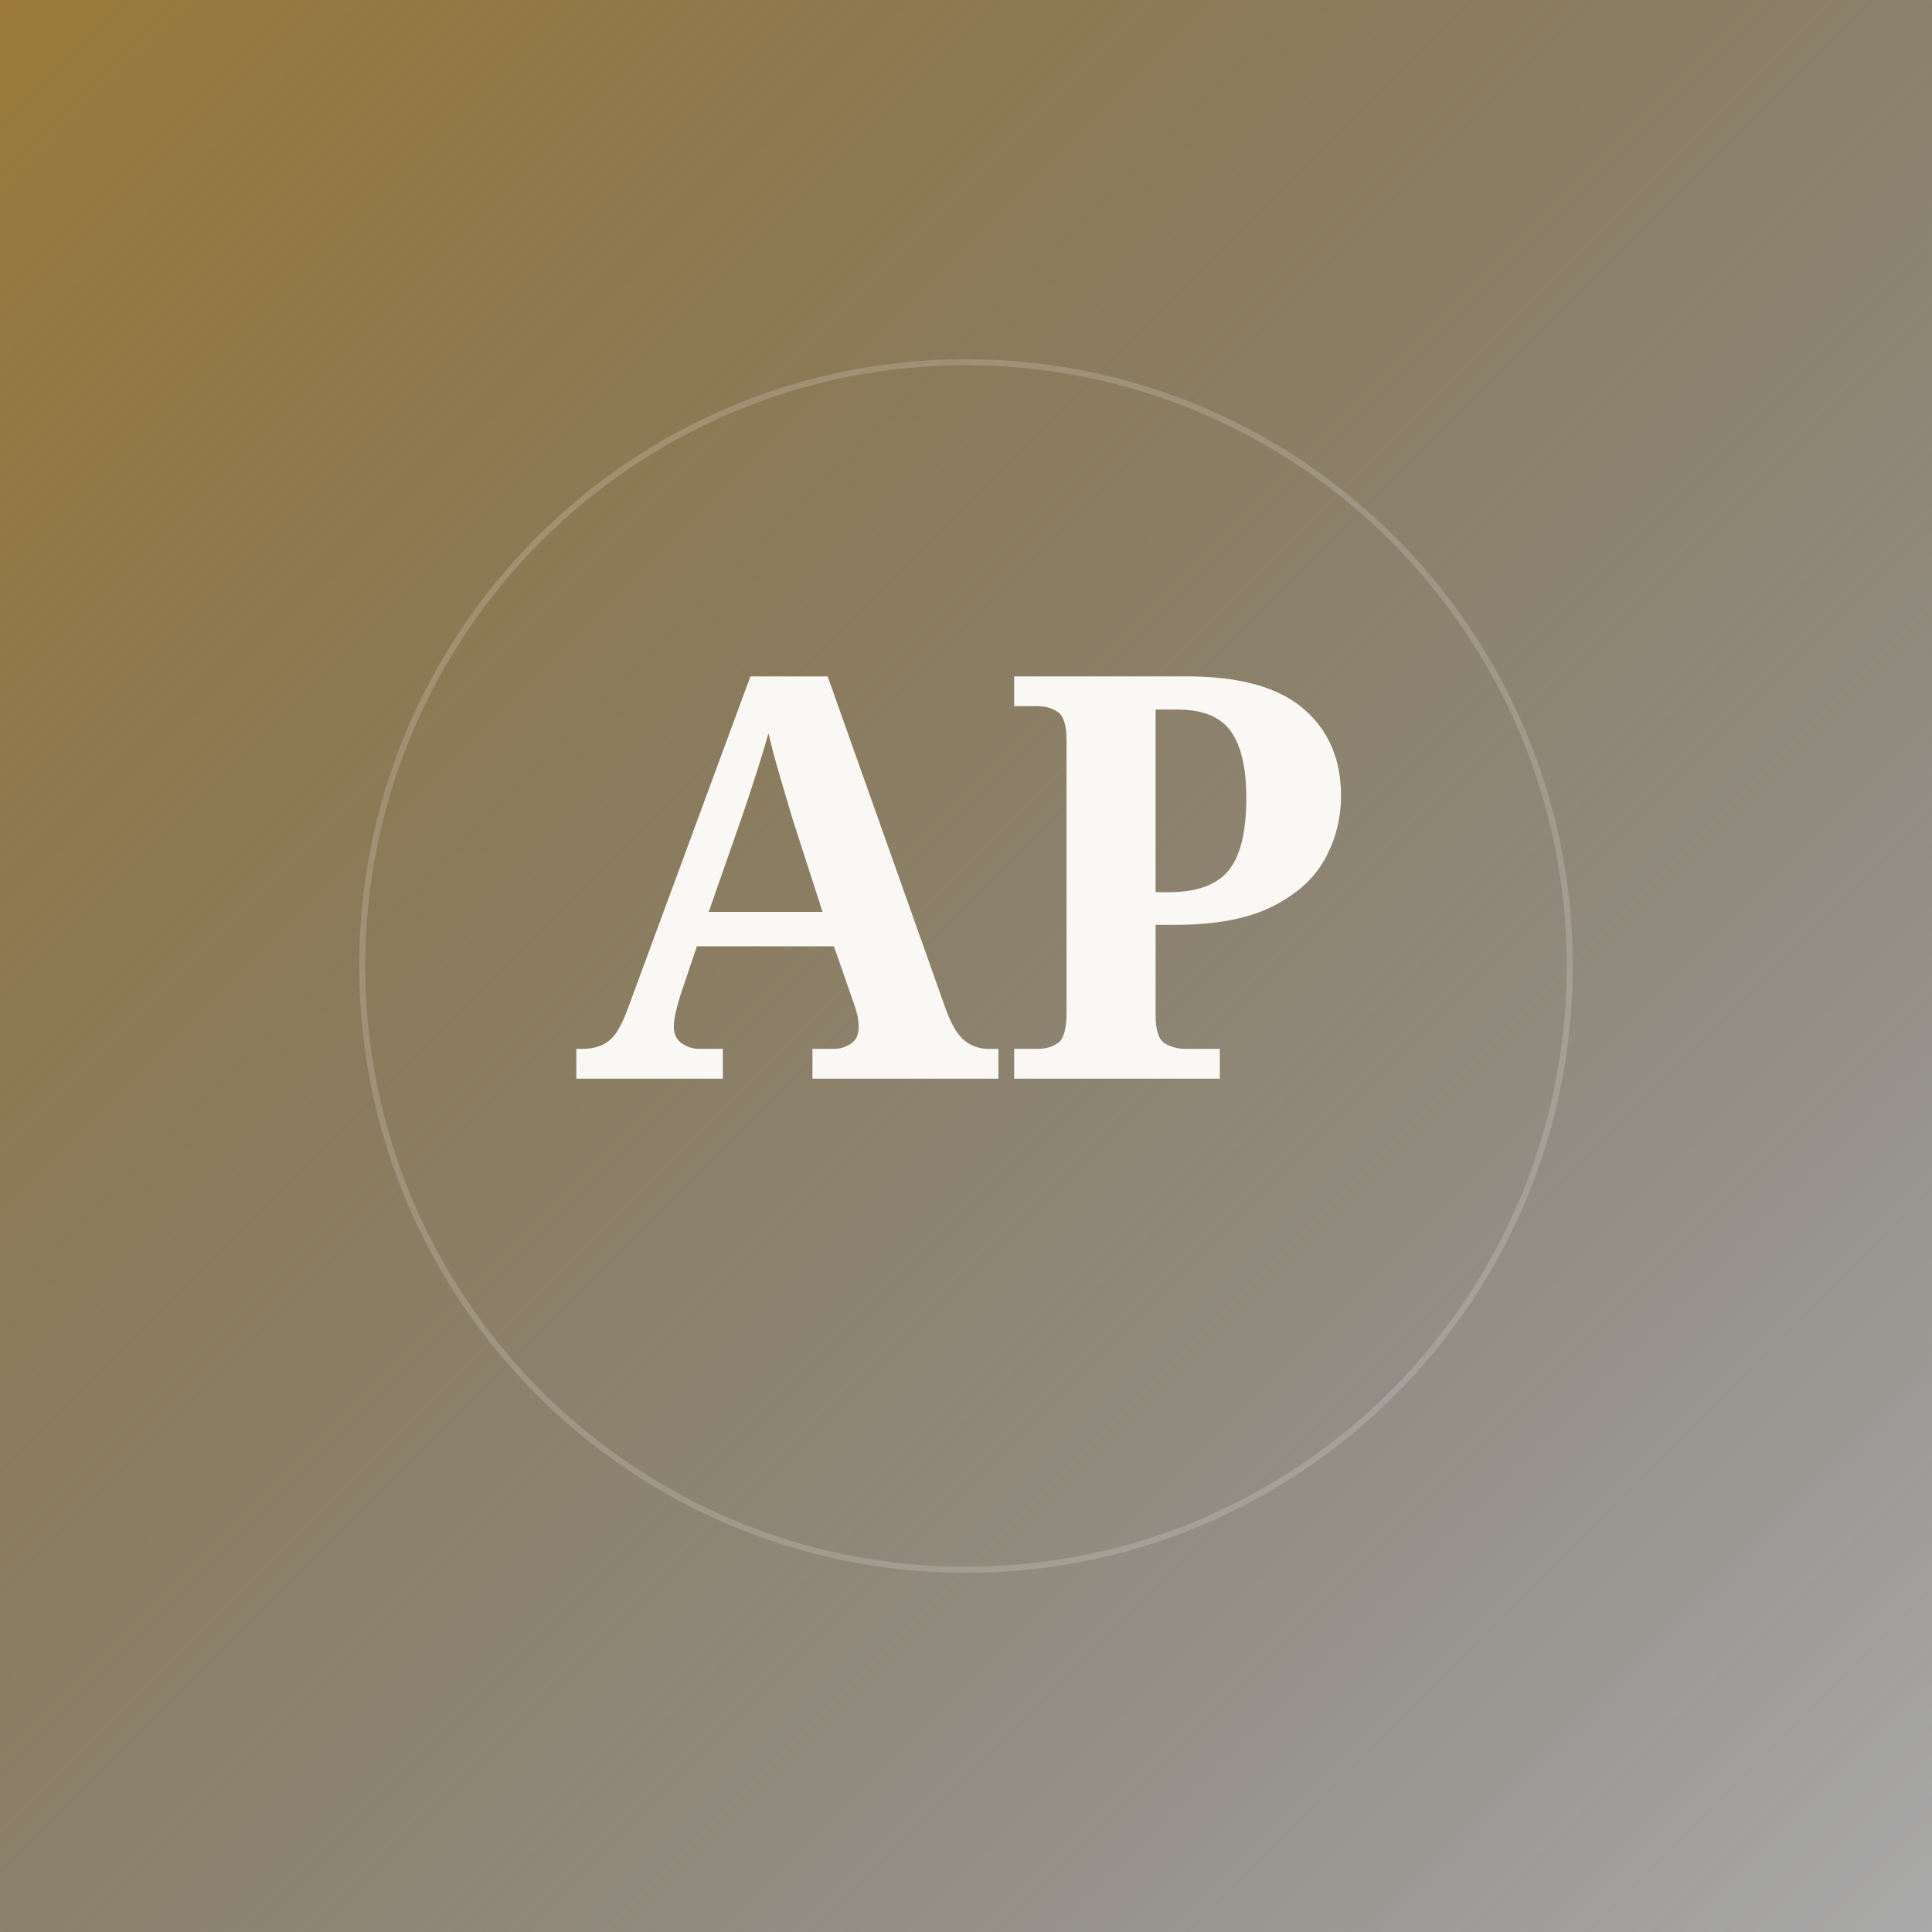
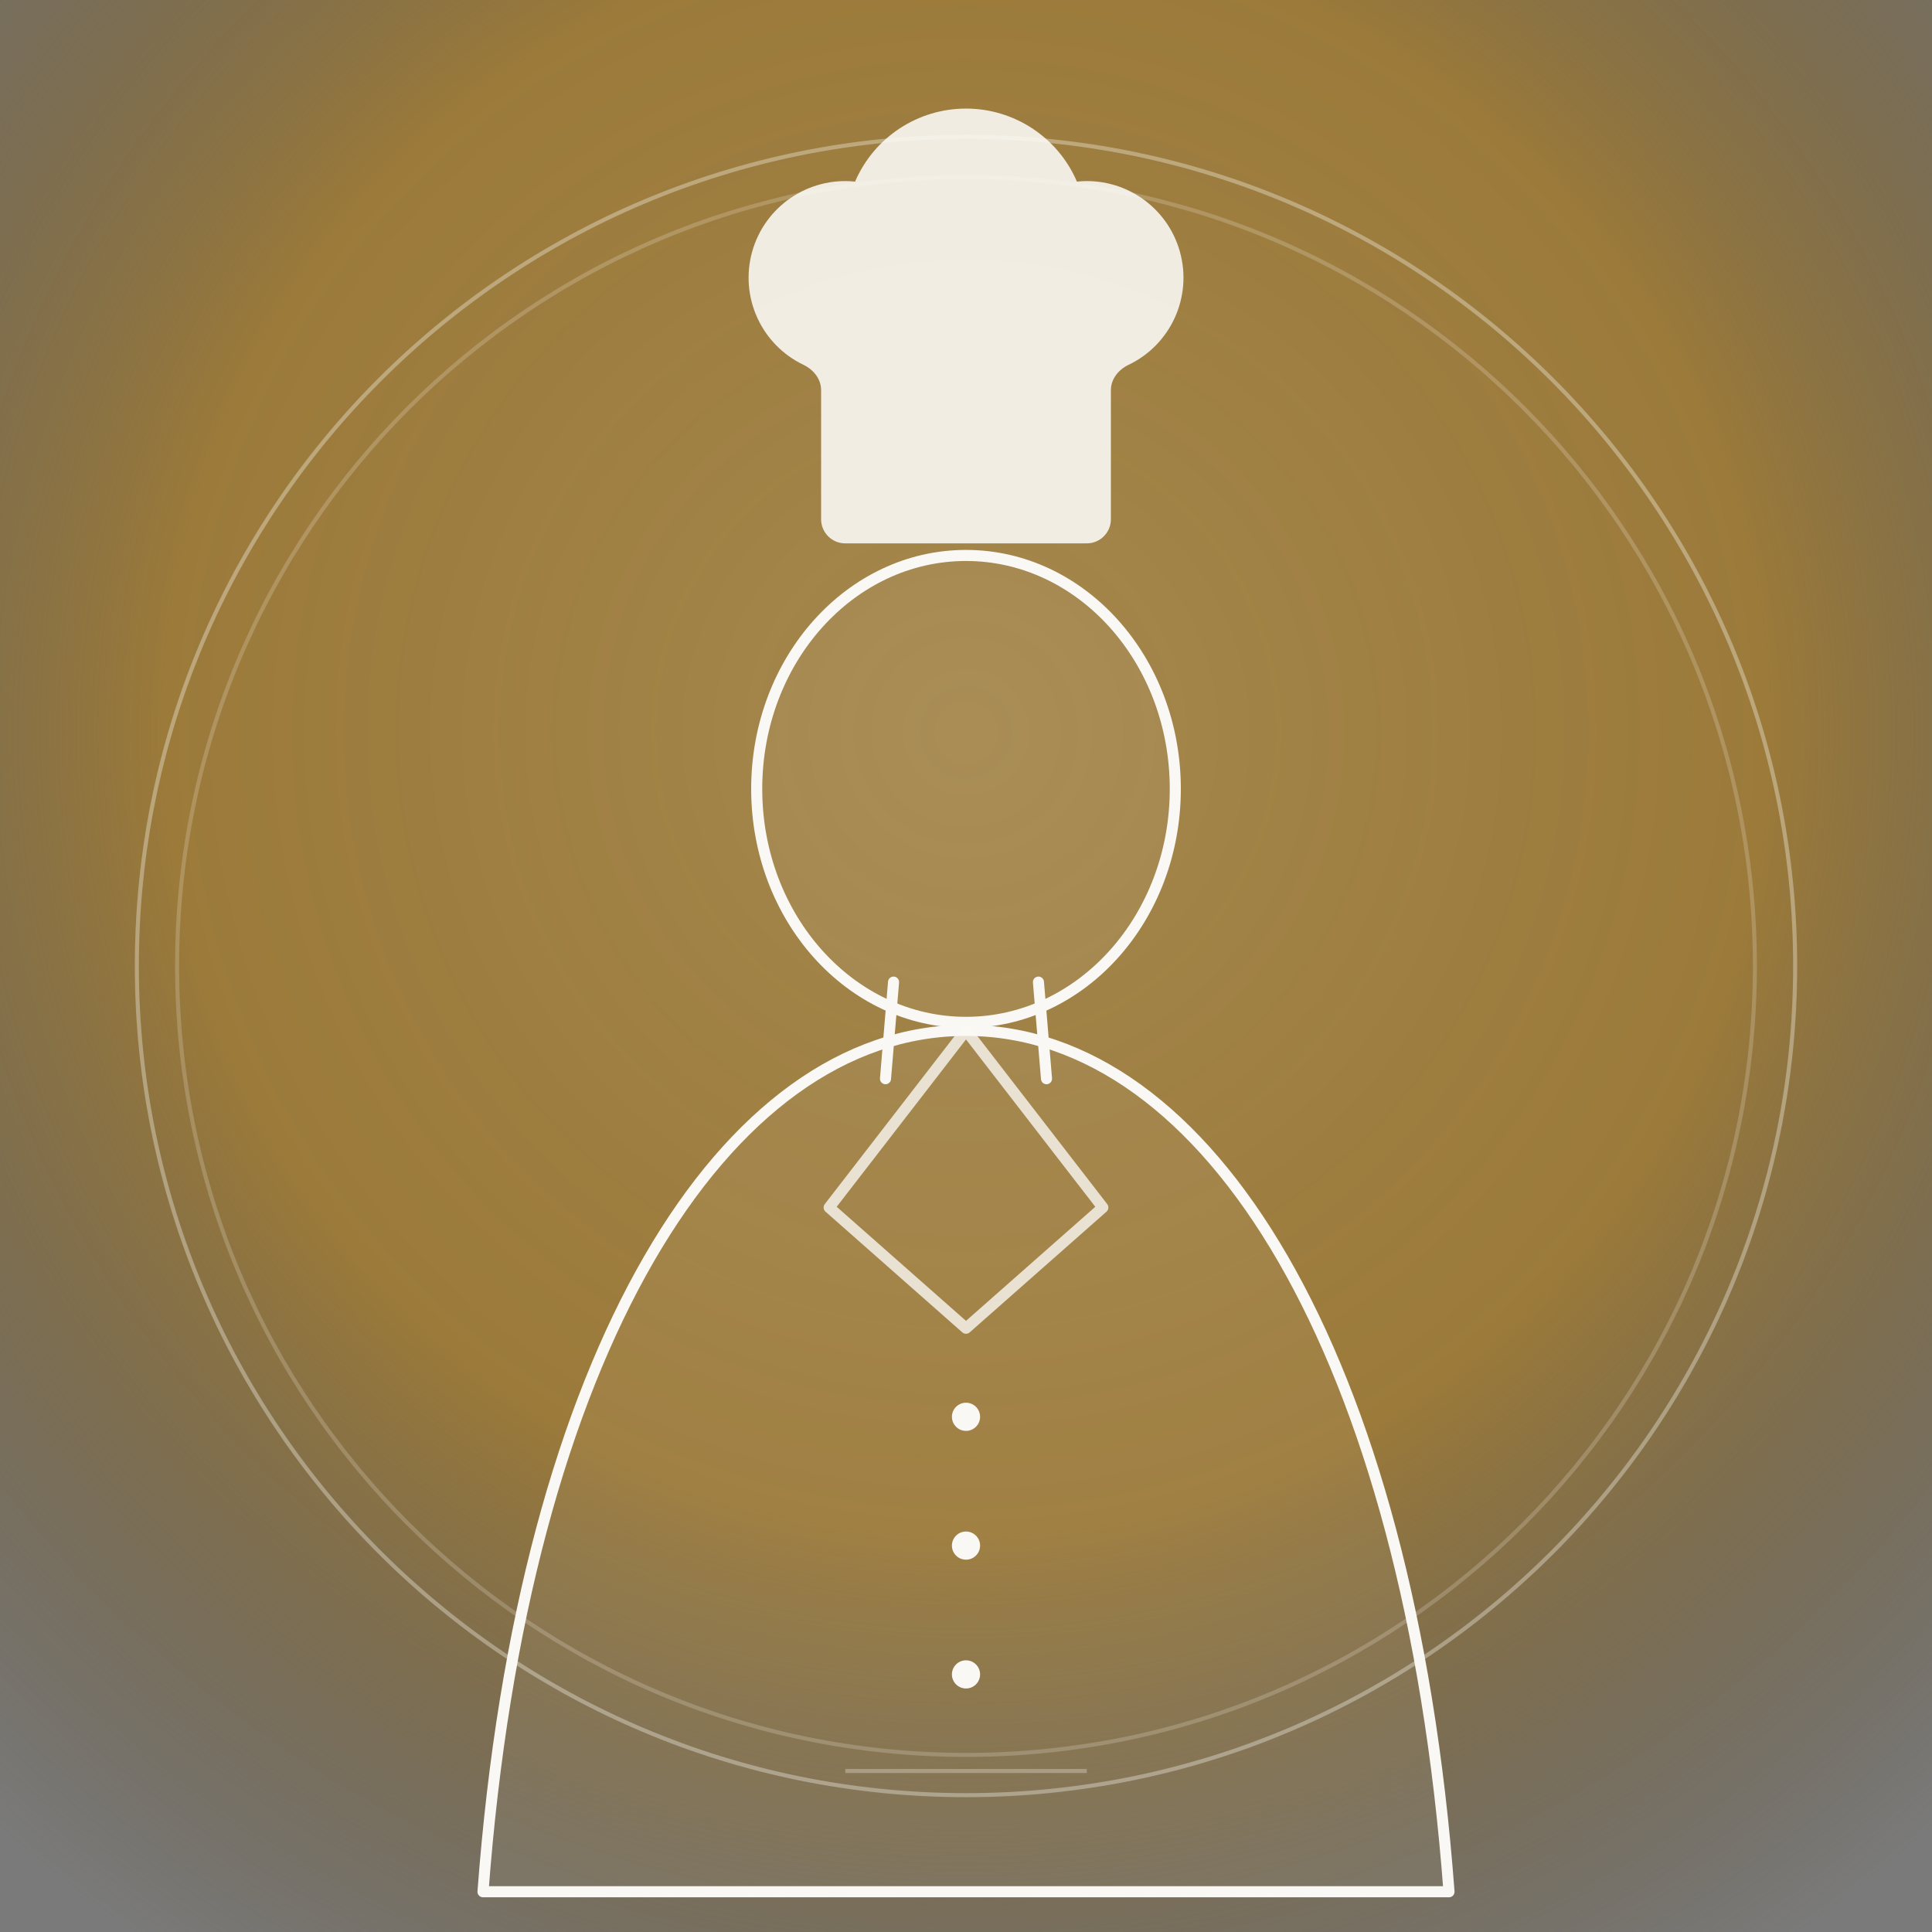
- <svg xmlns="http://www.w3.org/2000/svg" width="480" height="480" viewBox="0 0 480 480" role="img" aria-label="Anne-Sophie Pic">
+ <svg xmlns="http://www.w3.org/2000/svg" width="480" height="480" viewBox="0 0 480 480" role="img" aria-label="anne-sophie-pic">
  <defs>
-     <linearGradient id="g" x1="0%" y1="0%" x2="100%" y2="100%">
-       <stop offset="0%" stop-color="#9B7A3A" />
-       <stop offset="100%" stop-color="#0D0D0D" stop-opacity="0.35" />
-     </linearGradient>
+     <radialGradient id="bg" cx="50%" cy="38%" r="75%">
+       <stop offset="0%" stop-color="#9B7A3A" stop-opacity="0.9" />
+       <stop offset="55%" stop-color="#9B7A3A" />
+       <stop offset="100%" stop-color="#0D0D0D" stop-opacity="0.55" />
+     </radialGradient>
  </defs>
-   <rect width="480" height="480" fill="url(#g)" />
-   <circle cx="240" cy="240" r="150" fill="none" stroke="#FAF8F4" stroke-opacity="0.18" stroke-width="1.5" />
-   <text x="240" y="268" font-family="Georgia, 'Playfair Display', 'Noto Serif JP', serif" font-size="140" font-weight="700" fill="#FAF8F4" text-anchor="middle">AP</text>
+   <rect width="480" height="480" fill="url(#bg)" />
+   <circle cx="240" cy="240" r="206" fill="none" stroke="#FAF8F4" stroke-opacity="0.35" stroke-width="1" />
+   <circle cx="240" cy="240" r="196" fill="none" stroke="#FAF8F4" stroke-opacity="0.2" stroke-width="1" />
+   <g transform="translate(168,9) scale(6)" fill="#FAF8F4" fill-opacity="0.9" stroke="none">
+     <path d="M17 21a1 1 0 0 0 1-1v-5.35c0-.457.316-.844.727-1.041a4 4 0 0 0-2.134-7.589 5 5 0 0 0-9.186 0 4 4 0 0 0-2.134 7.588c.411.198.727.585.727 1.041V20a1 1 0 0 0 1 1Z" />
+     <path d="M6 17h12" />
+   </g>
+   <g fill="none" stroke="#FAF8F4" stroke-width="2.75" stroke-linecap="round" stroke-linejoin="round">
+     <ellipse cx="240" cy="196" rx="52" ry="58" fill="#FAF8F4" fill-opacity="0.05" />
+     <path d="M 222 244 L 220 268 M 258 244 L 260 268" />
+     <path d="M 240 256              C 180 256 130 336 120 470              L 360 470              C 350 336 300 256 240 256 Z" fill="#FAF8F4" fill-opacity="0.05" />
+     <path d="M 240 256 L 206 300 L 240 330 L 274 300 Z" stroke-opacity="0.8" />
+     <circle cx="240" cy="352" r="3.5" fill="#FAF8F4" stroke="none" />
+     <circle cx="240" cy="384" r="3.5" fill="#FAF8F4" stroke="none" />
+     <circle cx="240" cy="416" r="3.5" fill="#FAF8F4" stroke="none" />
+   </g>
+   <path d="M 210 440 L 270 440" stroke="#FAF8F4" stroke-opacity="0.3" stroke-width="1" />
</svg>
